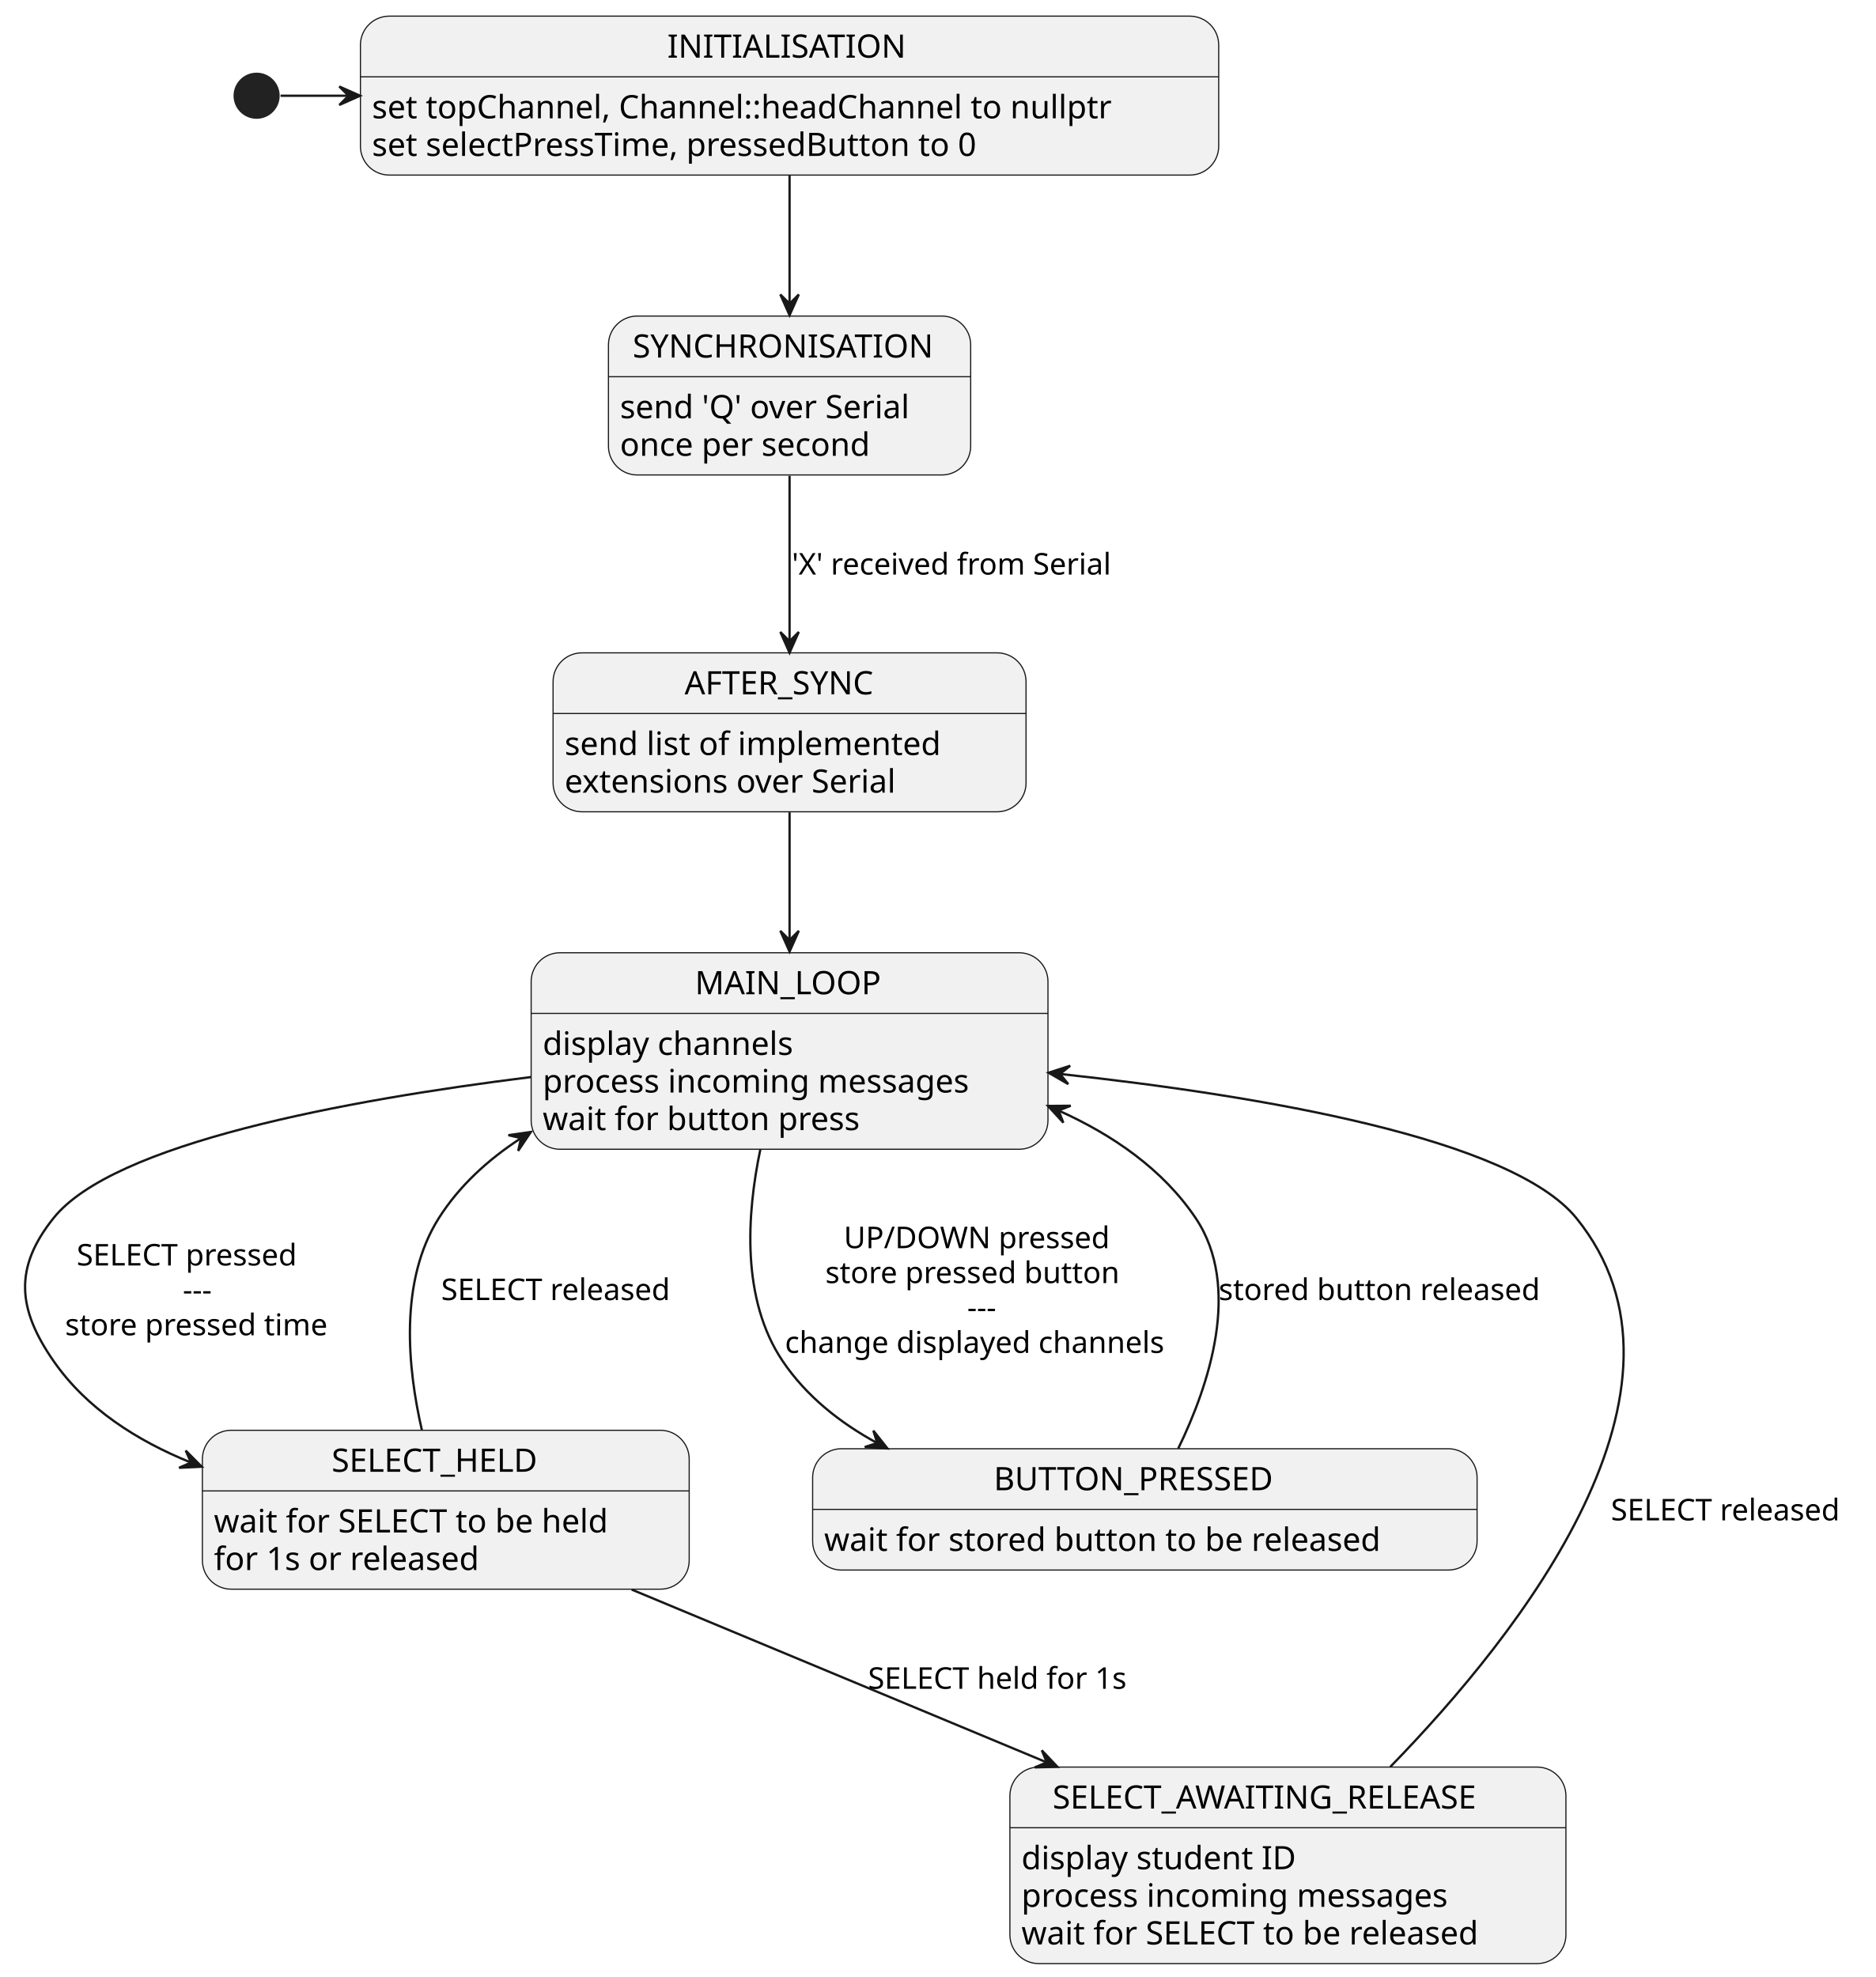
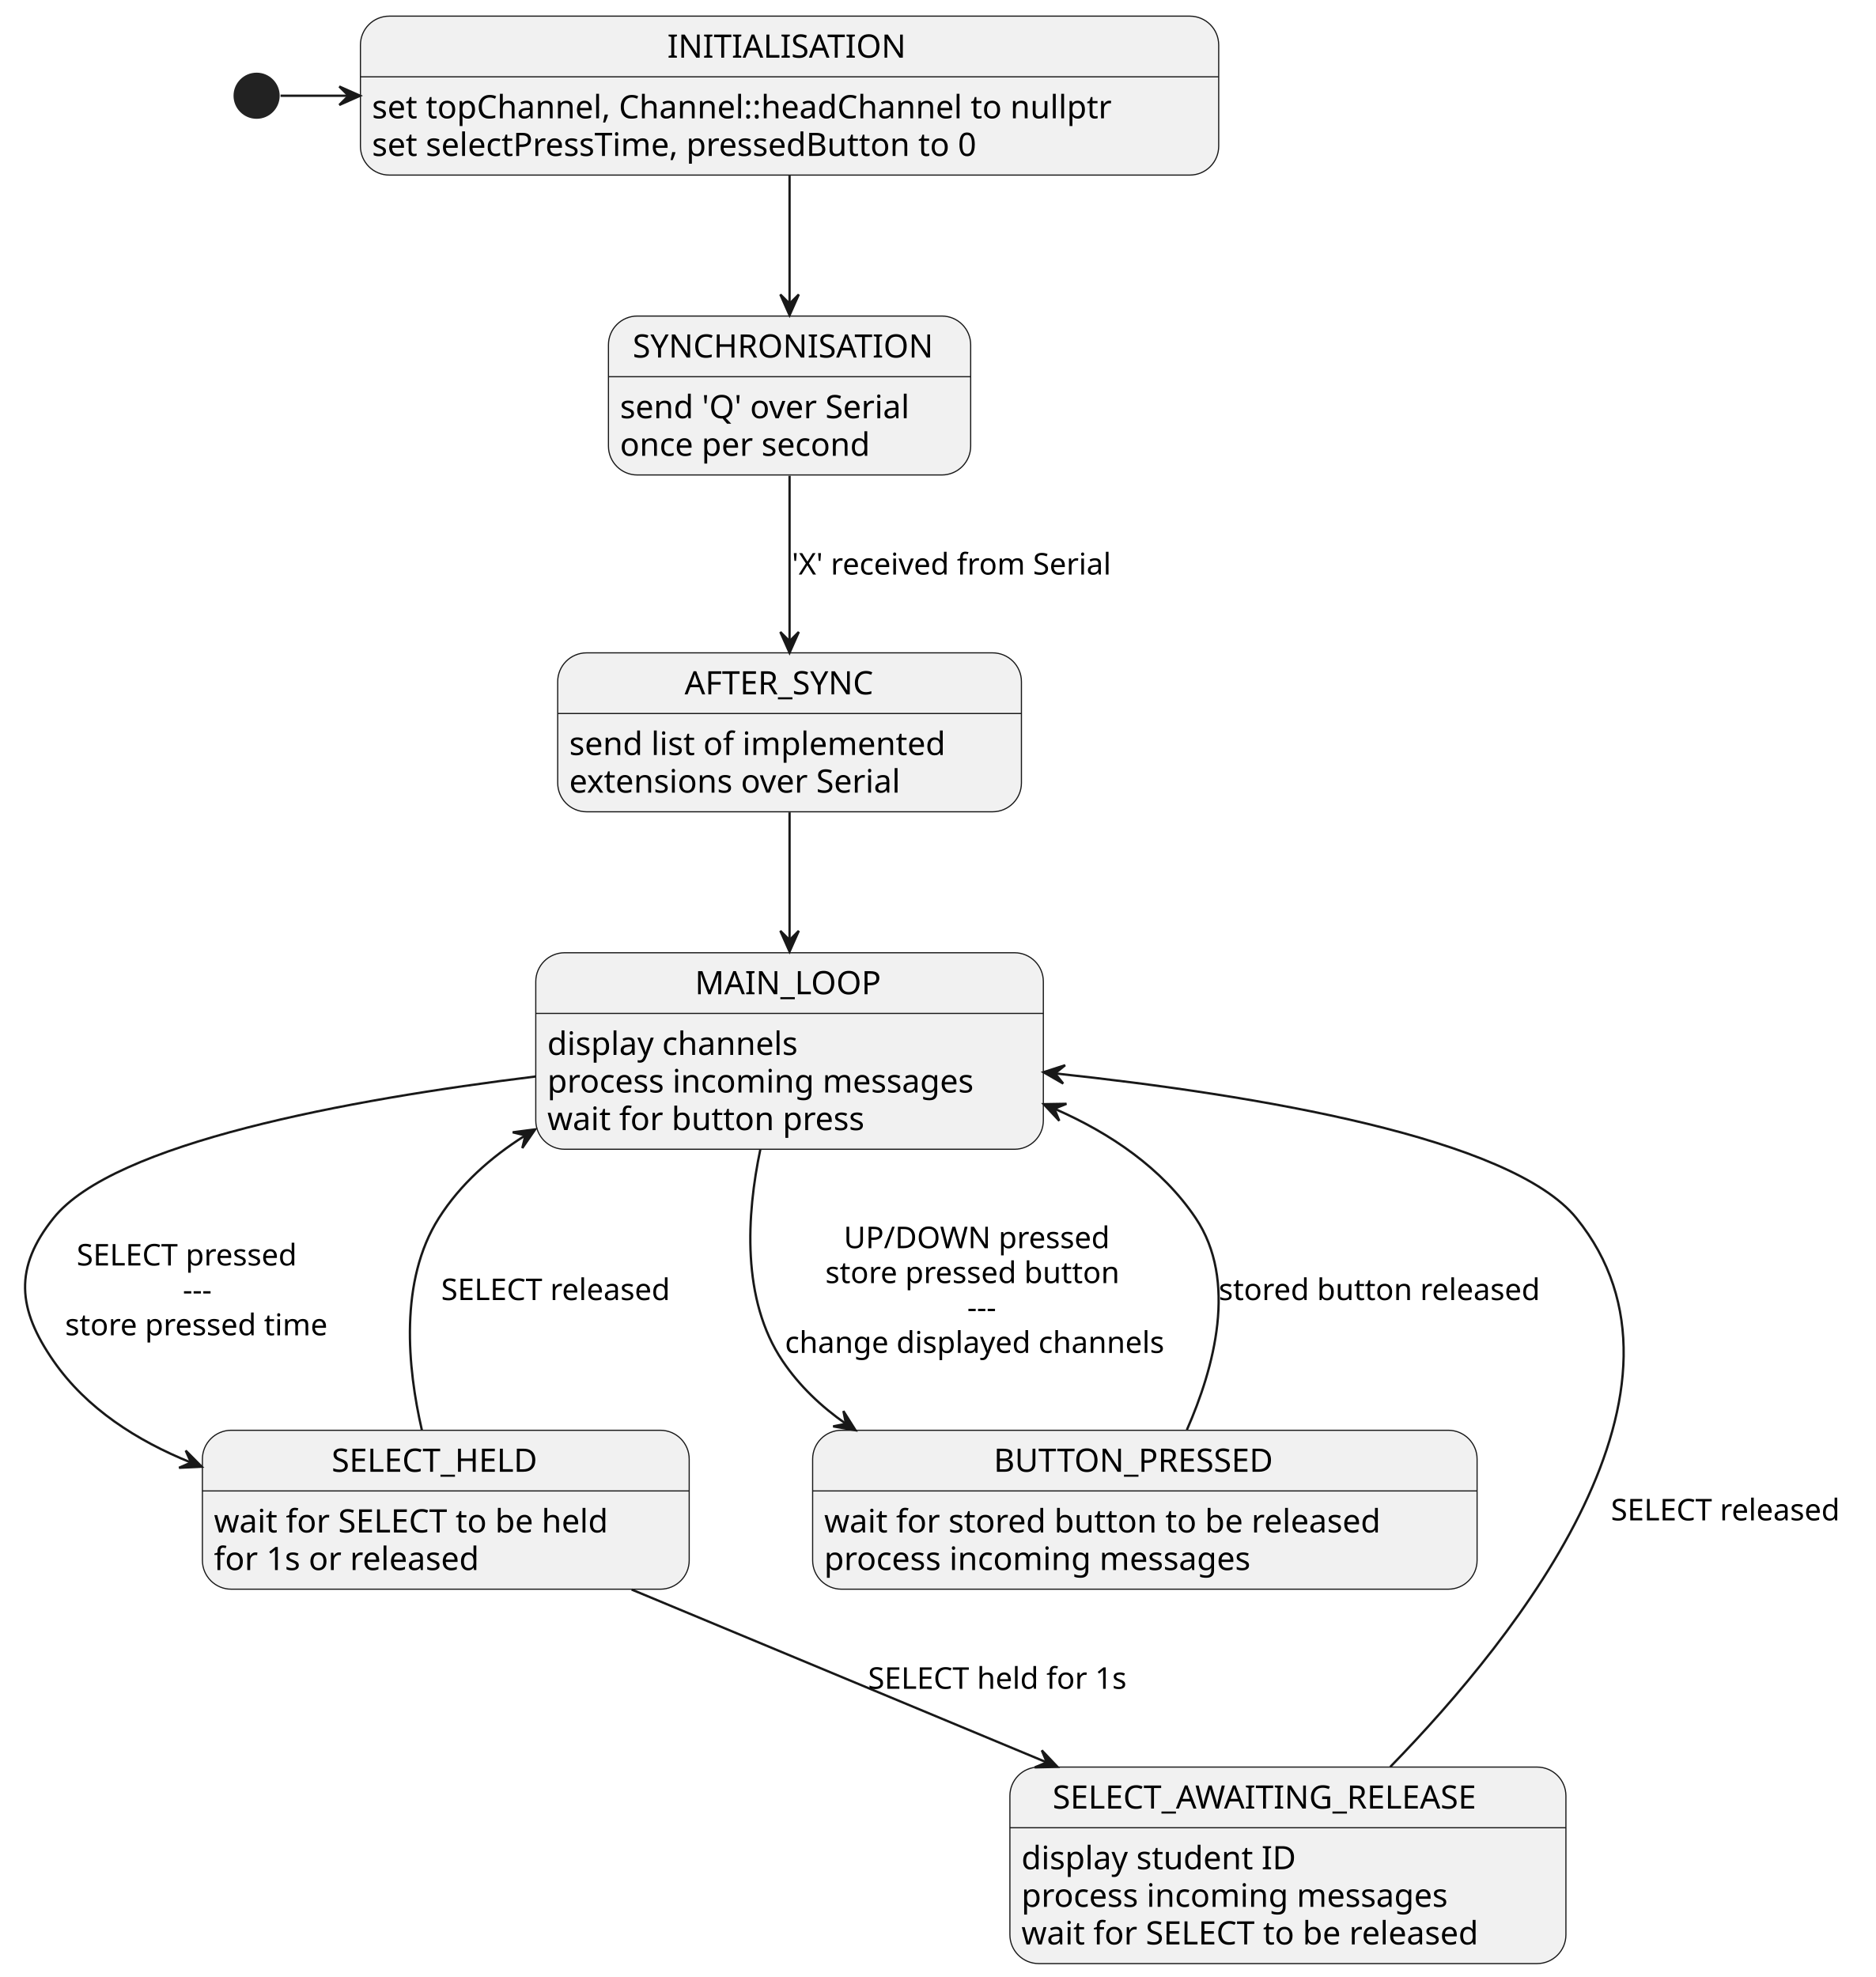
<svg xmlns="http://www.w3.org/2000/svg" contentStyleType="text/css" height="857px" preserveAspectRatio="none" style="width:813px;height:857px;background:#FFFFFF;" version="1.1" viewBox="0 0 813 857" width="813px" zoomAndPan="magnify">
  <defs />
  <g>
    <g id="INITIALISATION">
      <rect fill="#F1F1F1" height="68.891" rx="12.5" ry="12.5" style="stroke:#181818;stroke-width:0.5;" width="372" x="156.222" y="7" />
      <line style="stroke:#181818;stroke-width:0.5;" x1="156.222" x2="528.222" y1="33.297" y2="33.297" />
      <text fill="#000000" font-family="sans-serif" font-size="14" lengthAdjust="spacing" textLength="106" x="289.222" y="24.995">INITIALISATION</text>
      <text fill="#000000" font-family="sans-serif" font-size="14" lengthAdjust="spacing" textLength="352" x="161.222" y="51.292">set topChannel, Channel::headChannel to nullptr</text>
      <text fill="#000000" font-family="sans-serif" font-size="14" lengthAdjust="spacing" textLength="293" x="161.222" y="67.589">set selectPressTime, pressedButton to 0</text>
    </g>
    <g id="SYNCHRONISATION">
      <rect fill="#F1F1F1" height="68.891" rx="12.5" ry="12.5" style="stroke:#181818;stroke-width:0.5;" width="157" x="263.722" y="137" />
      <line style="stroke:#181818;stroke-width:0.5;" x1="263.722" x2="420.722" y1="163.297" y2="163.297" />
      <text fill="#000000" font-family="sans-serif" font-size="14" lengthAdjust="spacing" textLength="136" x="274.222" y="154.995">SYNCHRONISATION</text>
      <text fill="#000000" font-family="sans-serif" font-size="14" lengthAdjust="spacing" textLength="137" x="268.722" y="181.292">send 'Q' over Serial</text>
      <text fill="#000000" font-family="sans-serif" font-size="14" lengthAdjust="spacing" textLength="119" x="268.722" y="197.589">once per second</text>
    </g>
    <g id="AFTER_SYNC">
-       <rect fill="#F1F1F1" height="68.891" rx="12.5" ry="12.5" style="stroke:#181818;stroke-width:0.5;" width="205" x="239.722" y="283" />
-       <line style="stroke:#181818;stroke-width:0.5;" x1="239.722" x2="444.722" y1="309.297" y2="309.297" />
+       <rect fill="#F1F1F1" height="68.891" rx="12.5" ry="12.5" style="stroke:#181818;stroke-width:0.5;" width="201" x="241.722" y="283" />
+       <line style="stroke:#181818;stroke-width:0.5;" x1="241.722" x2="442.722" y1="309.297" y2="309.297" />
      <text fill="#000000" font-family="sans-serif" font-size="14" lengthAdjust="spacing" textLength="91" x="296.722" y="300.995">AFTER_SYNC</text>
-       <text fill="#000000" font-family="sans-serif" font-size="14" lengthAdjust="spacing" textLength="181" x="244.722" y="327.292">send list of implemented</text>
-       <text fill="#000000" font-family="sans-serif" font-size="14" lengthAdjust="spacing" textLength="158" x="244.722" y="343.589">extensions over Serial</text>
+       <text fill="#000000" font-family="sans-serif" font-size="14" lengthAdjust="spacing" textLength="181" x="246.722" y="327.292">send list of implemented</text>
+       <text fill="#000000" font-family="sans-serif" font-size="14" lengthAdjust="spacing" textLength="158" x="246.722" y="343.589">extensions over Serial</text>
    </g>
    <g id="MAIN_LOOP">
-       <rect fill="#F1F1F1" height="85.188" rx="12.5" ry="12.5" style="stroke:#181818;stroke-width:0.5;" width="224" x="230.222" y="413" />
-       <line style="stroke:#181818;stroke-width:0.5;" x1="230.222" x2="454.222" y1="439.297" y2="439.297" />
+       <rect fill="#F1F1F1" height="85.188" rx="12.5" ry="12.5" style="stroke:#181818;stroke-width:0.5;" width="220" x="232.222" y="413" />
+       <line style="stroke:#181818;stroke-width:0.5;" x1="232.222" x2="452.222" y1="439.297" y2="439.297" />
      <text fill="#000000" font-family="sans-serif" font-size="14" lengthAdjust="spacing" textLength="82" x="301.222" y="430.995">MAIN_LOOP</text>
-       <text fill="#000000" font-family="sans-serif" font-size="14" lengthAdjust="spacing" textLength="117" x="235.222" y="457.292">display channels</text>
-       <text fill="#000000" font-family="sans-serif" font-size="14" lengthAdjust="spacing" textLength="200" x="235.222" y="473.589">process incoming messages</text>
-       <text fill="#000000" font-family="sans-serif" font-size="14" lengthAdjust="spacing" textLength="152" x="235.222" y="489.886">wait for button press</text>
+       <text fill="#000000" font-family="sans-serif" font-size="14" lengthAdjust="spacing" textLength="117" x="237.222" y="457.292">display channels</text>
+       <text fill="#000000" font-family="sans-serif" font-size="14" lengthAdjust="spacing" textLength="200" x="237.222" y="473.589">process incoming messages</text>
+       <text fill="#000000" font-family="sans-serif" font-size="14" lengthAdjust="spacing" textLength="152" x="237.222" y="489.886">wait for button press</text>
    </g>
    <g id="SELECT_HELD">
      <rect fill="#F1F1F1" height="68.891" rx="12.5" ry="12.5" style="stroke:#181818;stroke-width:0.5;" width="211" x="87.723" y="620" />
      <line style="stroke:#181818;stroke-width:0.5;" x1="87.723" x2="298.723" y1="646.297" y2="646.297" />
      <text fill="#000000" font-family="sans-serif" font-size="14" lengthAdjust="spacing" textLength="99" x="143.723" y="637.995">SELECT_HELD</text>
      <text fill="#000000" font-family="sans-serif" font-size="14" lengthAdjust="spacing" textLength="191" x="92.723" y="664.292">wait for SELECT to be held</text>
      <text fill="#000000" font-family="sans-serif" font-size="14" lengthAdjust="spacing" textLength="125" x="92.723" y="680.589">for 1s or released</text>
    </g>
    <g id="SELECT_AWAITING_RELEASE">
      <rect fill="#F1F1F1" height="85.188" rx="12.5" ry="12.5" style="stroke:#181818;stroke-width:0.5;" width="241" x="437.722" y="766" />
      <line style="stroke:#181818;stroke-width:0.5;" x1="437.722" x2="678.722" y1="792.297" y2="792.297" />
      <text fill="#000000" font-family="sans-serif" font-size="14" lengthAdjust="spacing" textLength="204" x="456.222" y="783.995">SELECT_AWAITING_RELEASE</text>
      <text fill="#000000" font-family="sans-serif" font-size="14" lengthAdjust="spacing" textLength="129" x="442.722" y="810.292">display student ID</text>
      <text fill="#000000" font-family="sans-serif" font-size="14" lengthAdjust="spacing" textLength="200" x="442.722" y="826.589">process incoming messages</text>
      <text fill="#000000" font-family="sans-serif" font-size="14" lengthAdjust="spacing" textLength="221" x="442.722" y="842.886">wait for SELECT to be released</text>
    </g>
    <g id="BUTTON_PRESSED">
-       <rect fill="#F1F1F1" height="52.594" rx="12.5" ry="12.5" style="stroke:#181818;stroke-width:0.5;" width="288" x="352.222" y="628" />
-       <line style="stroke:#181818;stroke-width:0.5;" x1="352.222" x2="640.222" y1="654.297" y2="654.297" />
-       <text fill="#000000" font-family="sans-serif" font-size="14" lengthAdjust="spacing" textLength="131" x="430.722" y="645.995">BUTTON_PRESSED</text>
-       <text fill="#000000" font-family="sans-serif" font-size="14" lengthAdjust="spacing" textLength="268" x="357.222" y="672.292">wait for stored button to be released</text>
+       <rect fill="#F1F1F1" height="68.891" rx="12.5" ry="12.5" style="stroke:#181818;stroke-width:0.5;" width="288" x="352.222" y="620" />
+       <line style="stroke:#181818;stroke-width:0.5;" x1="352.222" x2="640.222" y1="646.297" y2="646.297" />
+       <text fill="#000000" font-family="sans-serif" font-size="14" lengthAdjust="spacing" textLength="131" x="430.722" y="637.995">BUTTON_PRESSED</text>
+       <text fill="#000000" font-family="sans-serif" font-size="14" lengthAdjust="spacing" textLength="268" x="357.222" y="664.292">wait for stored button to be released</text>
+       <text fill="#000000" font-family="sans-serif" font-size="14" lengthAdjust="spacing" textLength="200" x="357.222" y="680.589">process incoming messages</text>
    </g>
    <ellipse cx="111.222" cy="41.5" fill="#222222" rx="10" ry="10" style="stroke:none;stroke-width:1.0;" />
    <g id="link_*start_INITIALISATION">
      <path d="M121.599,41.5 C131.384,41.5 141.17,41.5 150.955,41.5 " fill="none" id="*start-to-INITIALISATION" style="stroke:#181818;stroke-width:1.0;" />
      <polygon fill="#181818" points="156.072,41.5,147.072,37.5,151.072,41.5,147.072,45.5,156.072,41.5" style="stroke:#181818;stroke-width:1.0;" />
    </g>
    <g id="link_INITIALISATION_SYNCHRONISATION">
      <path d="M342.222,76.13 C342.222,93.046 342.222,113.647 342.222,131.28 " fill="none" id="INITIALISATION-to-SYNCHRONISATION" style="stroke:#181818;stroke-width:1.0;" />
      <polygon fill="#181818" points="342.222,136.65,346.222,127.65,342.222,131.65,338.222,127.65,342.222,136.65" style="stroke:#181818;stroke-width:1.0;" />
    </g>
    <g id="link_SYNCHRONISATION_AFTER_SYNC">
      <path d="M342.222,206.262 C342.222,227.656 342.222,255.397 342.222,277.697 " fill="none" id="SYNCHRONISATION-to-AFTER_SYNC" style="stroke:#181818;stroke-width:1.0;" />
      <polygon fill="#181818" points="342.222,282.95,346.222,273.95,342.222,277.95,338.222,273.95,342.222,282.95" style="stroke:#181818;stroke-width:1.0;" />
      <text fill="#000000" font-family="sans-serif" font-size="13" lengthAdjust="spacing" textLength="148" x="343.222" y="249.067">'X' received from Serial</text>
    </g>
    <g id="link_AFTER_SYNC_MAIN_LOOP">
      <path d="M342.222,352.118 C342.222,368.799 342.222,389.225 342.222,407.433 " fill="none" id="AFTER_SYNC-to-MAIN_LOOP" style="stroke:#181818;stroke-width:1.0;" />
      <polygon fill="#181818" points="342.222,412.505,346.222,403.505,342.222,407.505,338.222,403.505,342.222,412.505" style="stroke:#181818;stroke-width:1.0;" />
    </g>
    <g id="link_MAIN_LOOP_SELECT_HELD">
-       <path d="M230.071,466.896 C148.89,477.014 49.074,495.713 23.223,528 C6,549.51 7.513,567.362 23.223,590 C37.536,610.626 59.411,624.564 82.752,633.979 " fill="none" id="MAIN_LOOP-to-SELECT_HELD" style="stroke:#181818;stroke-width:1.0;" />
+       <path d="M232.155,466.638 C150.608,476.694 49.296,495.436 23.223,528 C6,549.51 7.513,567.362 23.223,590 C37.536,610.626 59.411,624.564 82.752,633.979 " fill="none" id="MAIN_LOOP-to-SELECT_HELD" style="stroke:#181818;stroke-width:1.0;" />
      <polygon fill="#181818" points="87.439,635.802,80.501,628.811,82.779,633.989,77.601,636.266,87.439,635.802" style="stroke:#181818;stroke-width:1.0;" />
      <text fill="#000000" font-family="sans-serif" font-size="13" lengthAdjust="spacing" textLength="103" x="33.223" y="548.567">SELECT pressed</text>
      <text fill="#000000" font-family="sans-serif" font-size="13" lengthAdjust="spacing" textLength="15" x="79.223" y="563.7">---</text>
      <text fill="#000000" font-family="sans-serif" font-size="13" lengthAdjust="spacing" textLength="121" x="28.223" y="578.832">store pressed time</text>
    </g>
    <g id="link_SELECT_HELD_MAIN_LOOP">
-       <path d="M182.842,619.878 C176.64,592.924 172.937,555.233 190.222,528 C199.145,513.943 211.648,502.599 225.69,493.458 " fill="none" id="SELECT_HELD-to-MAIN_LOOP" style="stroke:#181818;stroke-width:1.0;" />
-       <polygon fill="#181818" points="230.096,490.691,220.347,492.089,225.862,493.35,224.601,498.864,230.096,490.691" style="stroke:#181818;stroke-width:1.0;" />
+       <path d="M182.842,619.878 C176.64,592.924 172.937,555.233 190.222,528 C199.499,513.385 212.646,501.703 227.369,492.38 " fill="none" id="SELECT_HELD-to-MAIN_LOOP" style="stroke:#181818;stroke-width:1.0;" />
+       <polygon fill="#181818" points="231.987,489.562,222.221,490.837,227.72,492.167,226.39,497.665,231.987,489.562" style="stroke:#181818;stroke-width:1.0;" />
      <text fill="#000000" font-family="sans-serif" font-size="13" lengthAdjust="spacing" textLength="107" x="191.222" y="563.567">SELECT released</text>
    </g>
    <g id="link_MAIN_LOOP_BUTTON_PRESSED">
-       <path d="M329.562,498.23 C323.623,526.486 321.272,563.378 339.222,590 C349.439,605.153 363.95,616.691 380.067,625.476 " fill="none" id="MAIN_LOOP-to-BUTTON_PRESSED" style="stroke:#181818;stroke-width:1.0;" />
-       <polygon fill="#181818" points="384.653,627.882,378.541,620.159,380.226,625.559,374.825,627.244,384.653,627.882" style="stroke:#181818;stroke-width:1.0;" />
+       <path d="M329.562,498.23 C323.623,526.486 321.272,563.378 339.222,590 C346.478,600.761 355.899,609.699 366.523,617.122 " fill="none" id="MAIN_LOOP-to-BUTTON_PRESSED" style="stroke:#181818;stroke-width:1.0;" />
+       <polygon fill="#181818" points="370.815,619.999,365.567,611.665,366.662,617.215,361.113,618.309,370.815,619.999" style="stroke:#181818;stroke-width:1.0;" />
      <text fill="#000000" font-family="sans-serif" font-size="13" lengthAdjust="spacing" textLength="118" x="365.722" y="541.067">UP/DOWN pressed</text>
      <text fill="#000000" font-family="sans-serif" font-size="13" lengthAdjust="spacing" textLength="134" x="357.722" y="556.2">store pressed button</text>
      <text fill="#000000" font-family="sans-serif" font-size="13" lengthAdjust="spacing" textLength="15" x="419.222" y="571.332">---</text>
      <text fill="#000000" font-family="sans-serif" font-size="13" lengthAdjust="spacing" textLength="173" x="340.222" y="586.465">change displayed channels</text>
    </g>
    <g id="link_BUTTON_PRESSED_MAIN_LOOP">
-       <path d="M510.674,627.937 C523.843,600.874 538.418,558.003 518.222,528 C503.978,506.839 482.276,491.938 458.923,481.446 " fill="none" id="BUTTON_PRESSED-to-MAIN_LOOP" style="stroke:#181818;stroke-width:1.0;" />
-       <polygon fill="#181818" points="454.232,479.406,460.89,486.663,458.817,481.4,464.081,479.327,454.232,479.406" style="stroke:#181818;stroke-width:1.0;" />
+       <path d="M514.426,619.838 C526.294,592.861 536.503,555.159 518.222,528 C503.633,506.326 481.22,491.219 457.221,480.691 " fill="none" id="BUTTON_PRESSED-to-MAIN_LOOP" style="stroke:#181818;stroke-width:1.0;" />
+       <polygon fill="#181818" points="452.402,478.645,459.123,485.844,457.005,480.599,462.25,478.48,452.402,478.645" style="stroke:#181818;stroke-width:1.0;" />
      <text fill="#000000" font-family="sans-serif" font-size="13" lengthAdjust="spacing" textLength="146" x="528.222" y="563.567">stored button released</text>
    </g>
    <g id="link_SELECT_HELD_SELECT_AWAITING_RELEASE">
      <path d="M273.775,689.045 C326.662,711.07 396.368,740.098 453.538,763.905 " fill="none" id="SELECT_HELD-to-SELECT_AWAITING_RELEASE" style="stroke:#181818;stroke-width:1.0;" />
      <polygon fill="#181818" points="458.329,765.901,451.56,758.747,453.714,763.978,448.483,766.132,458.329,765.901" style="stroke:#181818;stroke-width:1.0;" />
      <text fill="#000000" font-family="sans-serif" font-size="13" lengthAdjust="spacing" textLength="120" x="376.222" y="732.067">SELECT held for 1s</text>
    </g>
    <g id="link_SELECT_AWAITING_RELEASE_MAIN_LOOP">
-       <path d="M602.576,765.926 C659.137,707.885 742.868,601.45 683.222,528 C655.182,493.471 546.815,475.017 459.67,465.565 " fill="none" id="SELECT_AWAITING_RELEASE-to-MAIN_LOOP" style="stroke:#181818;stroke-width:1.0;" />
-       <polygon fill="#181818" points="454.489,465.01,463.013,469.944,459.461,465.541,463.863,461.989,454.489,465.01" style="stroke:#181818;stroke-width:1.0;" />
+       <path d="M602.576,765.926 C659.137,707.885 742.868,601.45 683.222,528 C654.949,493.183 545.004,474.711 457.496,465.33 " fill="none" id="SELECT_AWAITING_RELEASE-to-MAIN_LOOP" style="stroke:#181818;stroke-width:1.0;" />
+       <polygon fill="#181818" points="452.294,464.78,460.824,469.704,457.267,465.306,461.665,461.749,452.294,464.78" style="stroke:#181818;stroke-width:1.0;" />
      <text fill="#000000" font-family="sans-serif" font-size="13" lengthAdjust="spacing" textLength="107" x="698.222" y="659.067">SELECT released</text>
    </g>
  </g>
</svg>
